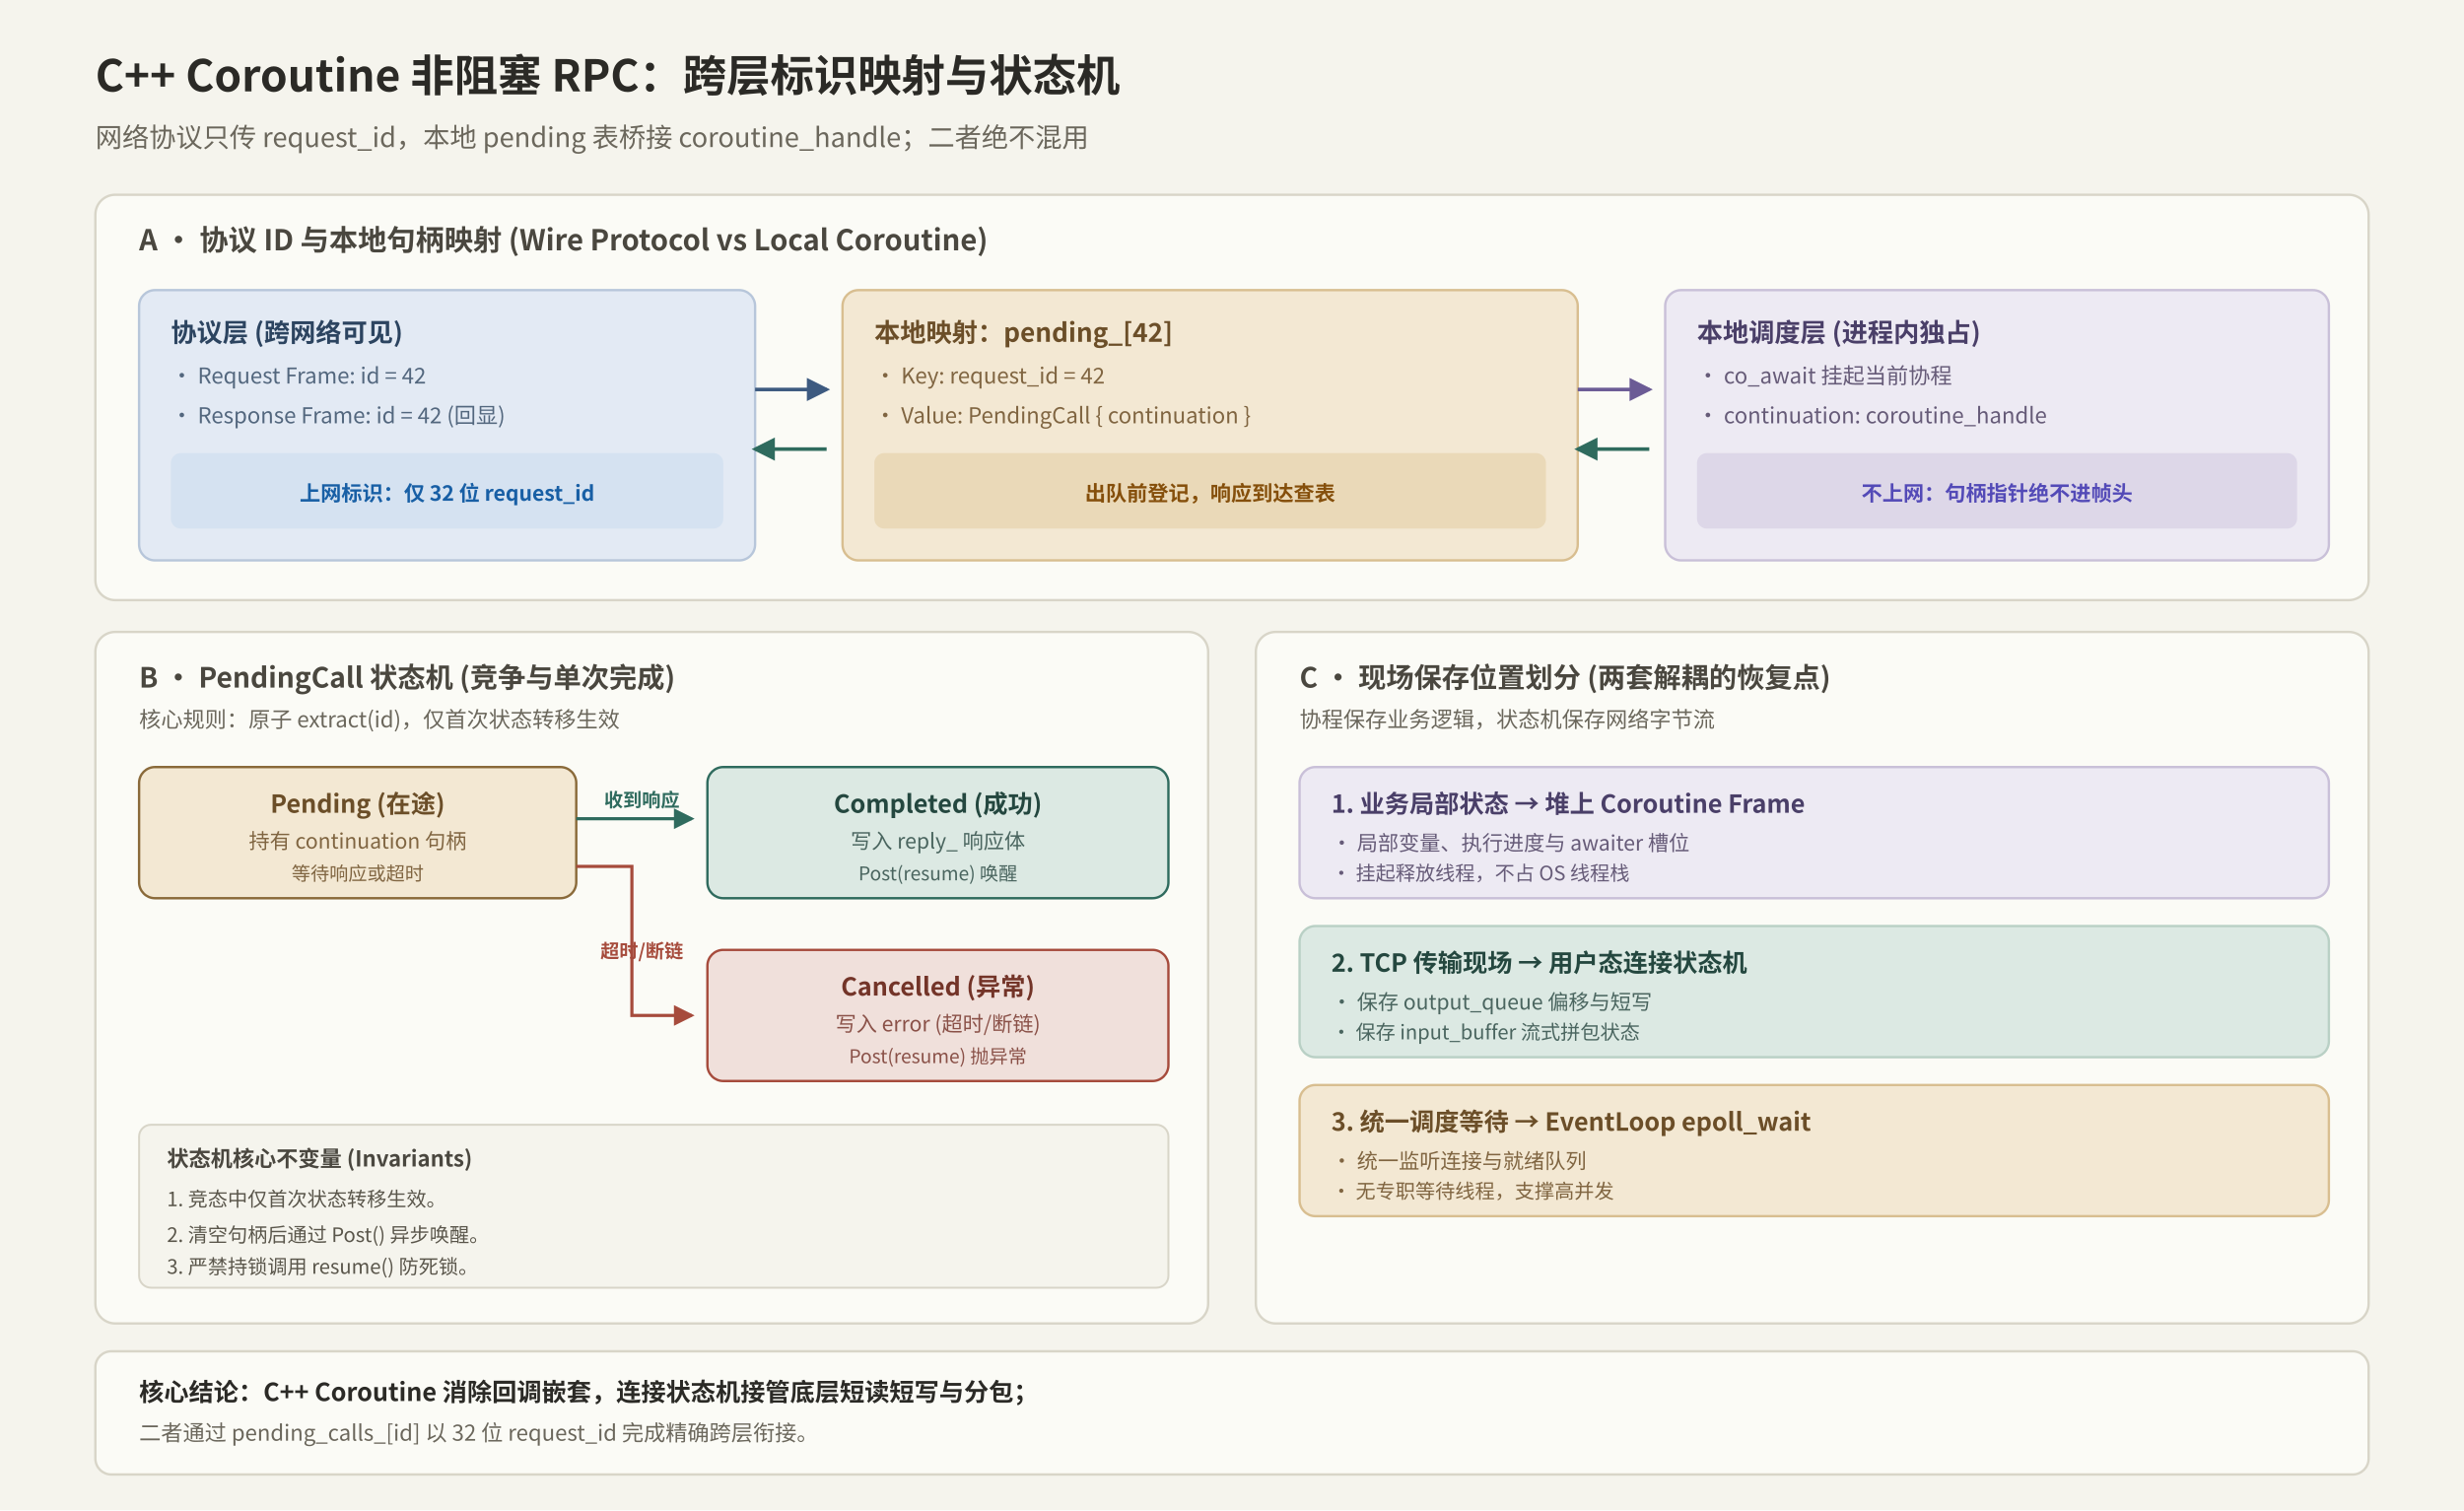
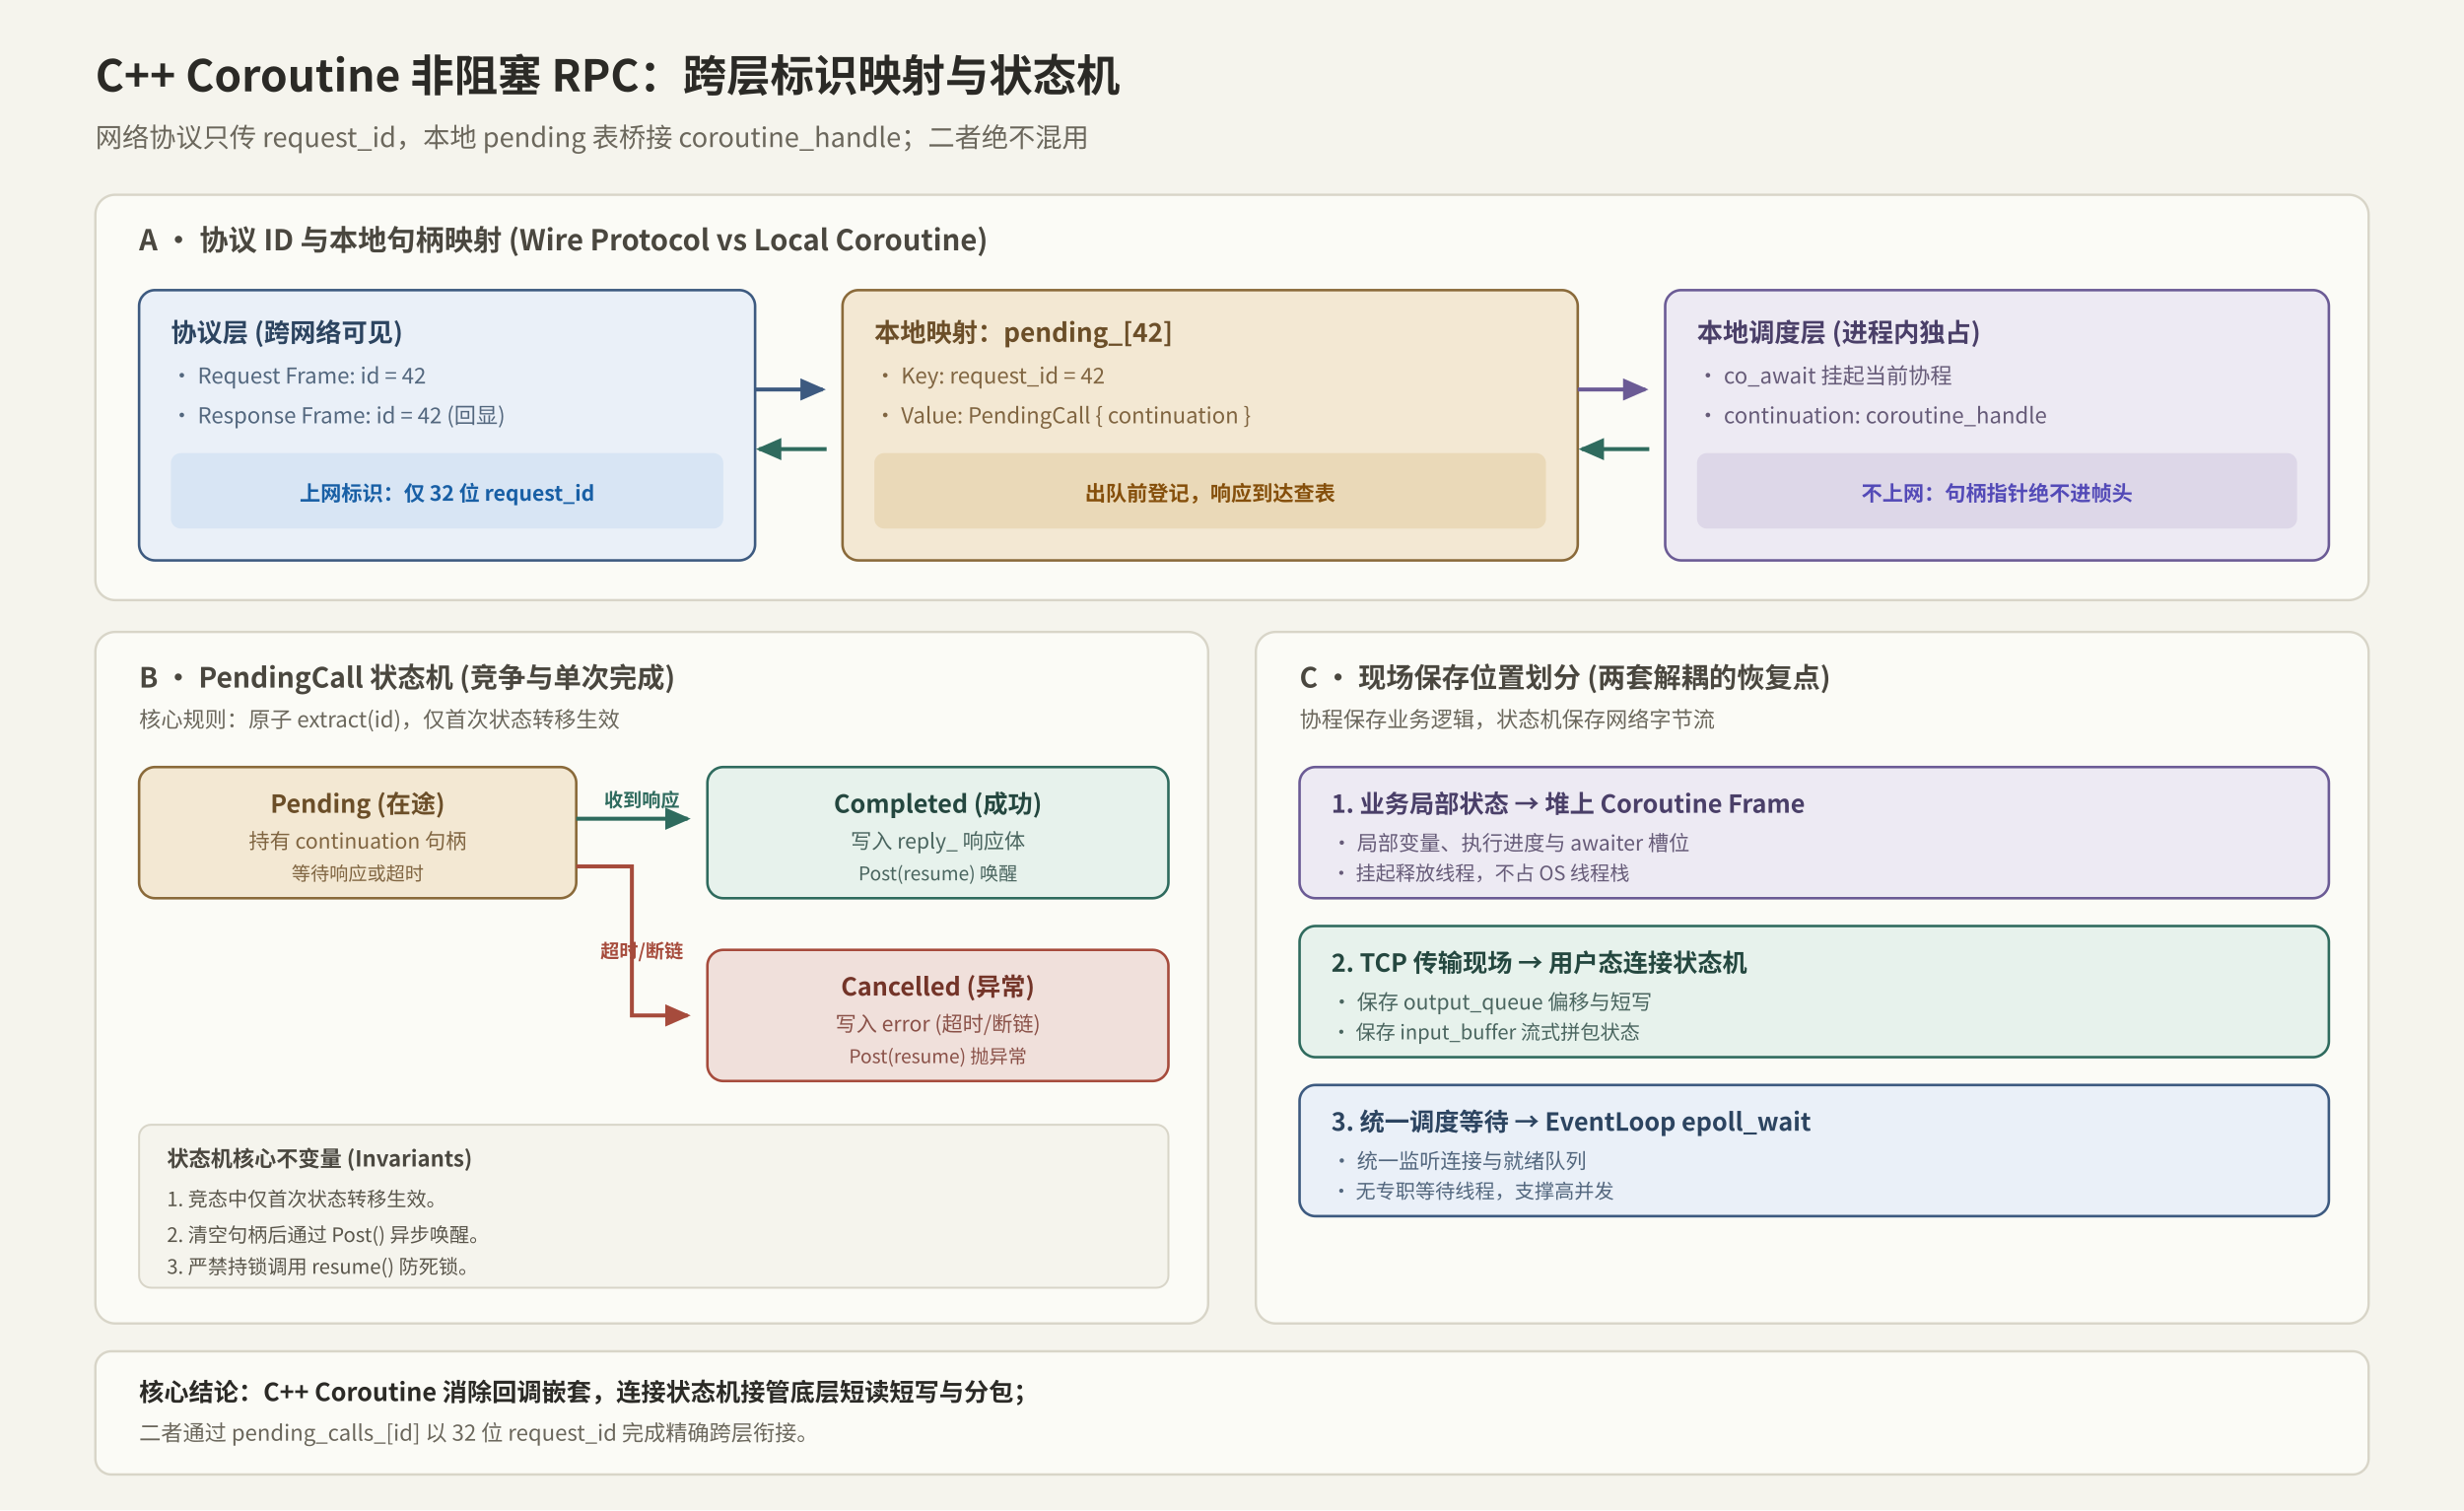
<svg xmlns="http://www.w3.org/2000/svg" viewBox="0 0 1240 760" font-family="'PingFang SC','Hiragino Sans GB','Microsoft YaHei','Noto Sans CJK SC',sans-serif">
  <defs>
-     <marker id="arr-gray" viewBox="0 0 10 10" refX="8.5" refY="5" markerWidth="6.5" markerHeight="6.5" orient="auto-start-reverse">
-       <path d="M0,0 L10,5 L0,10 z" fill="#5A564B" />
+     <marker id="arr-gray" viewBox="0 0 10 10" refX="7" refY="5" markerWidth="8" markerHeight="8" orient="auto-start-reverse">
+       <path d="M 0 1.5 L 8 5 L 0 8.5 z" fill="#5A564B" />
    </marker>
-     <marker id="arr-blue" viewBox="0 0 10 10" refX="8.5" refY="5" markerWidth="6.5" markerHeight="6.5" orient="auto-start-reverse">
-       <path d="M0,0 L10,5 L0,10 z" fill="#3D5A80" />
+     <marker id="arr-blue" viewBox="0 0 10 10" refX="7" refY="5" markerWidth="8" markerHeight="8" orient="auto-start-reverse">
+       <path d="M 0 1.5 L 8 5 L 0 8.5 z" fill="#3D5A80" />
    </marker>
-     <marker id="arr-green" viewBox="0 0 10 10" refX="8.5" refY="5" markerWidth="6.5" markerHeight="6.5" orient="auto-start-reverse">
-       <path d="M0,0 L10,5 L0,10 z" fill="#2F6B5E" />
+     <marker id="arr-green" viewBox="0 0 10 10" refX="7" refY="5" markerWidth="8" markerHeight="8" orient="auto-start-reverse">
+       <path d="M 0 1.5 L 8 5 L 0 8.5 z" fill="#2F6B5E" />
    </marker>
-     <marker id="arr-amber" viewBox="0 0 10 10" refX="8.5" refY="5" markerWidth="6.5" markerHeight="6.5" orient="auto-start-reverse">
-       <path d="M0,0 L10,5 L0,10 z" fill="#8A6A3A" />
+     <marker id="arr-amber" viewBox="0 0 10 10" refX="7" refY="5" markerWidth="8" markerHeight="8" orient="auto-start-reverse">
+       <path d="M 0 1.5 L 8 5 L 0 8.5 z" fill="#8A6A3A" />
    </marker>
-     <marker id="arr-red" viewBox="0 0 10 10" refX="8.5" refY="5" markerWidth="6.5" markerHeight="6.5" orient="auto-start-reverse">
-       <path d="M0,0 L10,5 L0,10 z" fill="#A64B3C" />
+     <marker id="arr-red" viewBox="0 0 10 10" refX="7" refY="5" markerWidth="8" markerHeight="8" orient="auto-start-reverse">
+       <path d="M 0 1.5 L 8 5 L 0 8.5 z" fill="#A64B3C" />
    </marker>
-     <marker id="arr-purple" viewBox="0 0 10 10" refX="8.5" refY="5" markerWidth="6.5" markerHeight="6.5" orient="auto-start-reverse">
-       <path d="M0,0 L10,5 L0,10 z" fill="#6B5B95" />
+     <marker id="arr-purple" viewBox="0 0 10 10" refX="7" refY="5" markerWidth="8" markerHeight="8" orient="auto-start-reverse">
+       <path d="M 0 1.5 L 8 5 L 0 8.5 z" fill="#6B5B95" />
    </marker>
  </defs>
  <rect width="1240" height="760" fill="#F5F4ED" />
  <text x="48" y="46" font-size="22" font-weight="700" fill="#2B2A26">
    C++ Coroutine 非阻塞 RPC：跨层标识映射与状态机
  </text>
  <text x="48" y="74" font-size="13.5" fill="#6B675C">
    网络协议只传 request_id，本地 pending 表桥接 coroutine_handle；二者绝不混用
  </text>
  <rect x="48" y="98" width="1144" height="204" rx="10" fill="#FBFBF6" stroke="#D8D5C8" stroke-width="1.2" />
  <text x="70" y="126" font-size="14.5" font-weight="700" fill="#4A473F">
    A · 协议 ID 与本地句柄映射 (Wire Protocol vs Local Coroutine)
  </text>
-   <rect x="70" y="146" width="310" height="136" rx="8" fill="#E3EAF4" stroke="#B7C6DA" stroke-width="1.2" />
+   <rect x="70" y="146" width="310" height="136" rx="8" fill="#EAF0F8" stroke="#3D5A80" stroke-width="1.3" />
  <text x="86" y="172" font-size="13" font-weight="700" fill="#2C4460">协议层 (跨网络可见)</text>
  <text x="86" y="193" font-size="11" fill="#53677E">• Request Frame: id = 42</text>
  <text x="86" y="213" font-size="11" fill="#53677E">• Response Frame: id = 42 (回显)</text>
-   <rect x="86" y="228" width="278" height="38" rx="5" fill="#D5E2F1" />
+   <rect x="86" y="228" width="278" height="38" rx="5" fill="#D8E5F4" />
  <text x="225" y="252" text-anchor="middle" font-size="10.5" font-weight="700" fill="#185FA5">
    上网标识：仅 32 位 request_id
  </text>
-   <rect x="424" y="146" width="370" height="136" rx="8" fill="#F3E8D3" stroke="#D8BE90" stroke-width="1.2" />
+   <rect x="424" y="146" width="370" height="136" rx="8" fill="#F3E8D3" stroke="#8A6A3A" stroke-width="1.3" />
  <text x="440" y="172" font-size="13" font-weight="700" fill="#6B4E28">本地映射：pending_[42]</text>
  <text x="440" y="193" font-size="11" fill="#806541">• Key: request_id = 42</text>
  <text x="440" y="213" font-size="11" fill="#806541">• Value: PendingCall { continuation }</text>
  <rect x="440" y="228" width="338" height="38" rx="5" fill="#EAD9B8" />
  <text x="609" y="252" text-anchor="middle" font-size="10.5" font-weight="700" fill="#854F0B">
    出队前登记，响应到达查表
  </text>
-   <rect x="838" y="146" width="334" height="136" rx="8" fill="#EDEAF3" stroke="#C9C0D8" stroke-width="1.2" />
+   <rect x="838" y="146" width="334" height="136" rx="8" fill="#EDEAF3" stroke="#6B5B95" stroke-width="1.3" />
  <text x="854" y="172" font-size="13" font-weight="700" fill="#4A3F68">本地调度层 (进程内独占)</text>
  <text x="854" y="193" font-size="11" fill="#665B78">• co_await 挂起当前协程</text>
  <text x="854" y="213" font-size="11" fill="#665B78">• continuation: coroutine_handle</text>
  <rect x="854" y="228" width="302" height="38" rx="5" fill="#DDD7E8" />
  <text x="1005" y="252" text-anchor="middle" font-size="10.5" font-weight="700" fill="#534AB7">
    不上网：句柄指针绝不进帧头
  </text>
-   <path d="M380 196 H416" stroke="#3D5A80" stroke-width="1.8" marker-end="url(#arr-blue)" />
-   <path d="M416 226 H380" stroke="#2F6B5E" stroke-width="1.8" marker-end="url(#arr-green)" />
-   <path d="M794 196 H830" stroke="#6B5B95" stroke-width="1.8" marker-end="url(#arr-purple)" />
-   <path d="M830 226 H794" stroke="#2F6B5E" stroke-width="1.8" marker-end="url(#arr-green)" />
+   <path d="M 380 196 H 414" stroke="#3D5A80" stroke-width="2" marker-end="url(#arr-blue)" />
+   <path d="M 416 226 H 382" stroke="#2F6B5E" stroke-width="2" marker-end="url(#arr-green)" />
+   <path d="M 794 196 H 828" stroke="#6B5B95" stroke-width="2" marker-end="url(#arr-purple)" />
+   <path d="M 830 226 H 796" stroke="#2F6B5E" stroke-width="2" marker-end="url(#arr-green)" />
  <rect x="48" y="318" width="560" height="348" rx="10" fill="#FBFBF6" stroke="#D8D5C8" stroke-width="1.2" />
  <text x="70" y="346" font-size="14" font-weight="700" fill="#4A473F">
    B · PendingCall 状态机 (竞争与单次完成)
  </text>
  <text x="70" y="366" font-size="11" fill="#6B675C">
    核心规则：原子 extract(id)，仅首次状态转移生效
  </text>
-   <rect x="70" y="386" width="220" height="66" rx="8" fill="#F3E8D3" stroke="#8A6A3A" stroke-width="1.2" />
+   <rect x="70" y="386" width="220" height="66" rx="8" fill="#F3E8D3" stroke="#8A6A3A" stroke-width="1.3" />
  <text x="180" y="409" text-anchor="middle" font-size="12.5" font-weight="700" fill="#6B4E28">Pending (在途)</text>
  <text x="180" y="427" text-anchor="middle" font-size="10.5" fill="#806541">持有 continuation 句柄</text>
  <text x="180" y="443" text-anchor="middle" font-size="9.5" fill="#806541">等待响应或超时</text>
-   <rect x="356" y="386" width="232" height="66" rx="8" fill="#DCE9E3" stroke="#2F6B5E" stroke-width="1.2" />
+   <rect x="356" y="386" width="232" height="66" rx="8" fill="#E7F2EC" stroke="#2F6B5E" stroke-width="1.3" />
  <text x="472" y="409" text-anchor="middle" font-size="12.5" font-weight="700" fill="#24473F">Completed (成功)</text>
  <text x="472" y="427" text-anchor="middle" font-size="10.5" fill="#4A655F">写入 reply_ 响应体</text>
  <text x="472" y="443" text-anchor="middle" font-size="9.5" fill="#4A655F">Post(resume) 唤醒</text>
-   <rect x="356" y="478" width="232" height="66" rx="8" fill="#F0E0DB" stroke="#A64B3C" stroke-width="1.2" />
+   <rect x="356" y="478" width="232" height="66" rx="8" fill="#F0E0DB" stroke="#A64B3C" stroke-width="1.3" />
  <text x="472" y="501" text-anchor="middle" font-size="12.5" font-weight="700" fill="#733428">Cancelled (异常)</text>
  <text x="472" y="519" text-anchor="middle" font-size="10.5" fill="#8A5148">写入 error (超时/断链)</text>
  <text x="472" y="535" text-anchor="middle" font-size="9.5" fill="#8A5148">Post(resume) 抛异常</text>
-   <path d="M290 412 H348" stroke="#2F6B5E" stroke-width="1.6" marker-end="url(#arr-green)" />
+   <path d="M 290 412 H 346" stroke="#2F6B5E" stroke-width="2" marker-end="url(#arr-green)" />
  <text x="323" y="406" text-anchor="middle" font-size="9.5" font-weight="700" fill="#2F6B5E">收到响应</text>
-   <path d="M290 436 H318 V511 H348" fill="none" stroke="#A64B3C" stroke-width="1.6" marker-end="url(#arr-red)" />
+   <path d="M 290 436 H 318 V 511 H 346" fill="none" stroke="#A64B3C" stroke-width="2" marker-end="url(#arr-red)" />
  <text x="323" y="482" text-anchor="middle" font-size="9.5" font-weight="700" fill="#A64B3C">超时/断链</text>
  <rect x="70" y="566" width="518" height="82" rx="6" fill="#F5F4ED" stroke="#D8D5C8" stroke-width="1" />
  <text x="84" y="587" font-size="11" font-weight="700" fill="#4A473F">状态机核心不变量 (Invariants)</text>
  <text x="84" y="607" font-size="10" fill="#5A564B">1. 竞态中仅首次状态转移生效。</text>
  <text x="84" y="625" font-size="10" fill="#5A564B">2. 清空句柄后通过 Post() 异步唤醒。</text>
  <text x="84" y="641" font-size="10" fill="#5A564B">3. 严禁持锁调用 resume() 防死锁。</text>
  <rect x="632" y="318" width="560" height="348" rx="10" fill="#FBFBF6" stroke="#D8D5C8" stroke-width="1.2" />
  <text x="654" y="346" font-size="14" font-weight="700" fill="#4A473F">
    C · 现场保存位置划分 (两套解耦的恢复点)
  </text>
  <text x="654" y="366" font-size="11" fill="#6B675C">
    协程保存业务逻辑，状态机保存网络字节流
  </text>
-   <rect x="654" y="386" width="518" height="66" rx="8" fill="#EDEAF3" stroke="#C9C0D8" stroke-width="1.2" />
+   <rect x="654" y="386" width="518" height="66" rx="8" fill="#EDEAF3" stroke="#6B5B95" stroke-width="1.3" />
  <text x="670" y="409" font-size="12.5" font-weight="700" fill="#4A3F68">1. 业务局部状态 → 堆上 Coroutine Frame</text>
  <text x="670" y="428" font-size="10.5" fill="#665B78">• 局部变量、执行进度与 awaiter 槽位</text>
  <text x="670" y="443" font-size="10" fill="#665B78">• 挂起释放线程，不占 OS 线程栈</text>
-   <rect x="654" y="466" width="518" height="66" rx="8" fill="#DCE9E3" stroke="#B9D0C5" stroke-width="1.2" />
+   <rect x="654" y="466" width="518" height="66" rx="8" fill="#E7F2EC" stroke="#2F6B5E" stroke-width="1.3" />
  <text x="670" y="489" font-size="12.5" font-weight="700" fill="#24473F">2. TCP 传输现场 → 用户态连接状态机</text>
  <text x="670" y="508" font-size="10.5" fill="#4A655F">• 保存 output_queue 偏移与短写</text>
  <text x="670" y="523" font-size="10" fill="#4A655F">• 保存 input_buffer 流式拼包状态</text>
-   <rect x="654" y="546" width="518" height="66" rx="8" fill="#F3E8D3" stroke="#D8BE90" stroke-width="1.2" />
-   <text x="670" y="569" font-size="12.5" font-weight="700" fill="#6B4E28">3. 统一调度等待 → EventLoop epoll_wait</text>
-   <text x="670" y="588" font-size="10.5" fill="#806541">• 统一监听连接与就绪队列</text>
-   <text x="670" y="603" font-size="10" fill="#806541">• 无专职等待线程，支撑高并发</text>
+   <rect x="654" y="546" width="518" height="66" rx="8" fill="#EAF0F8" stroke="#3D5A80" stroke-width="1.3" />
+   <text x="670" y="569" font-size="12.5" font-weight="700" fill="#2C4460">3. 统一调度等待 → EventLoop epoll_wait</text>
+   <text x="670" y="588" font-size="10.5" fill="#53677E">• 统一监听连接与就绪队列</text>
+   <text x="670" y="603" font-size="10" fill="#53677E">• 无专职等待线程，支撑高并发</text>
  <rect x="48" y="680" width="1144" height="62" rx="8" fill="#FBFBF6" stroke="#D8D5C8" stroke-width="1.2" />
  <text x="70" y="705" font-size="12.5" font-weight="700" fill="#2B2A26">
    核心结论：C++ Coroutine 消除回调嵌套，连接状态机接管底层短读短写与分包；
  </text>
  <text x="70" y="725" font-size="11" fill="#6B675C">
    二者通过 pending_calls_[id] 以 32 位 request_id 完成精确跨层衔接。
  </text>
</svg>
